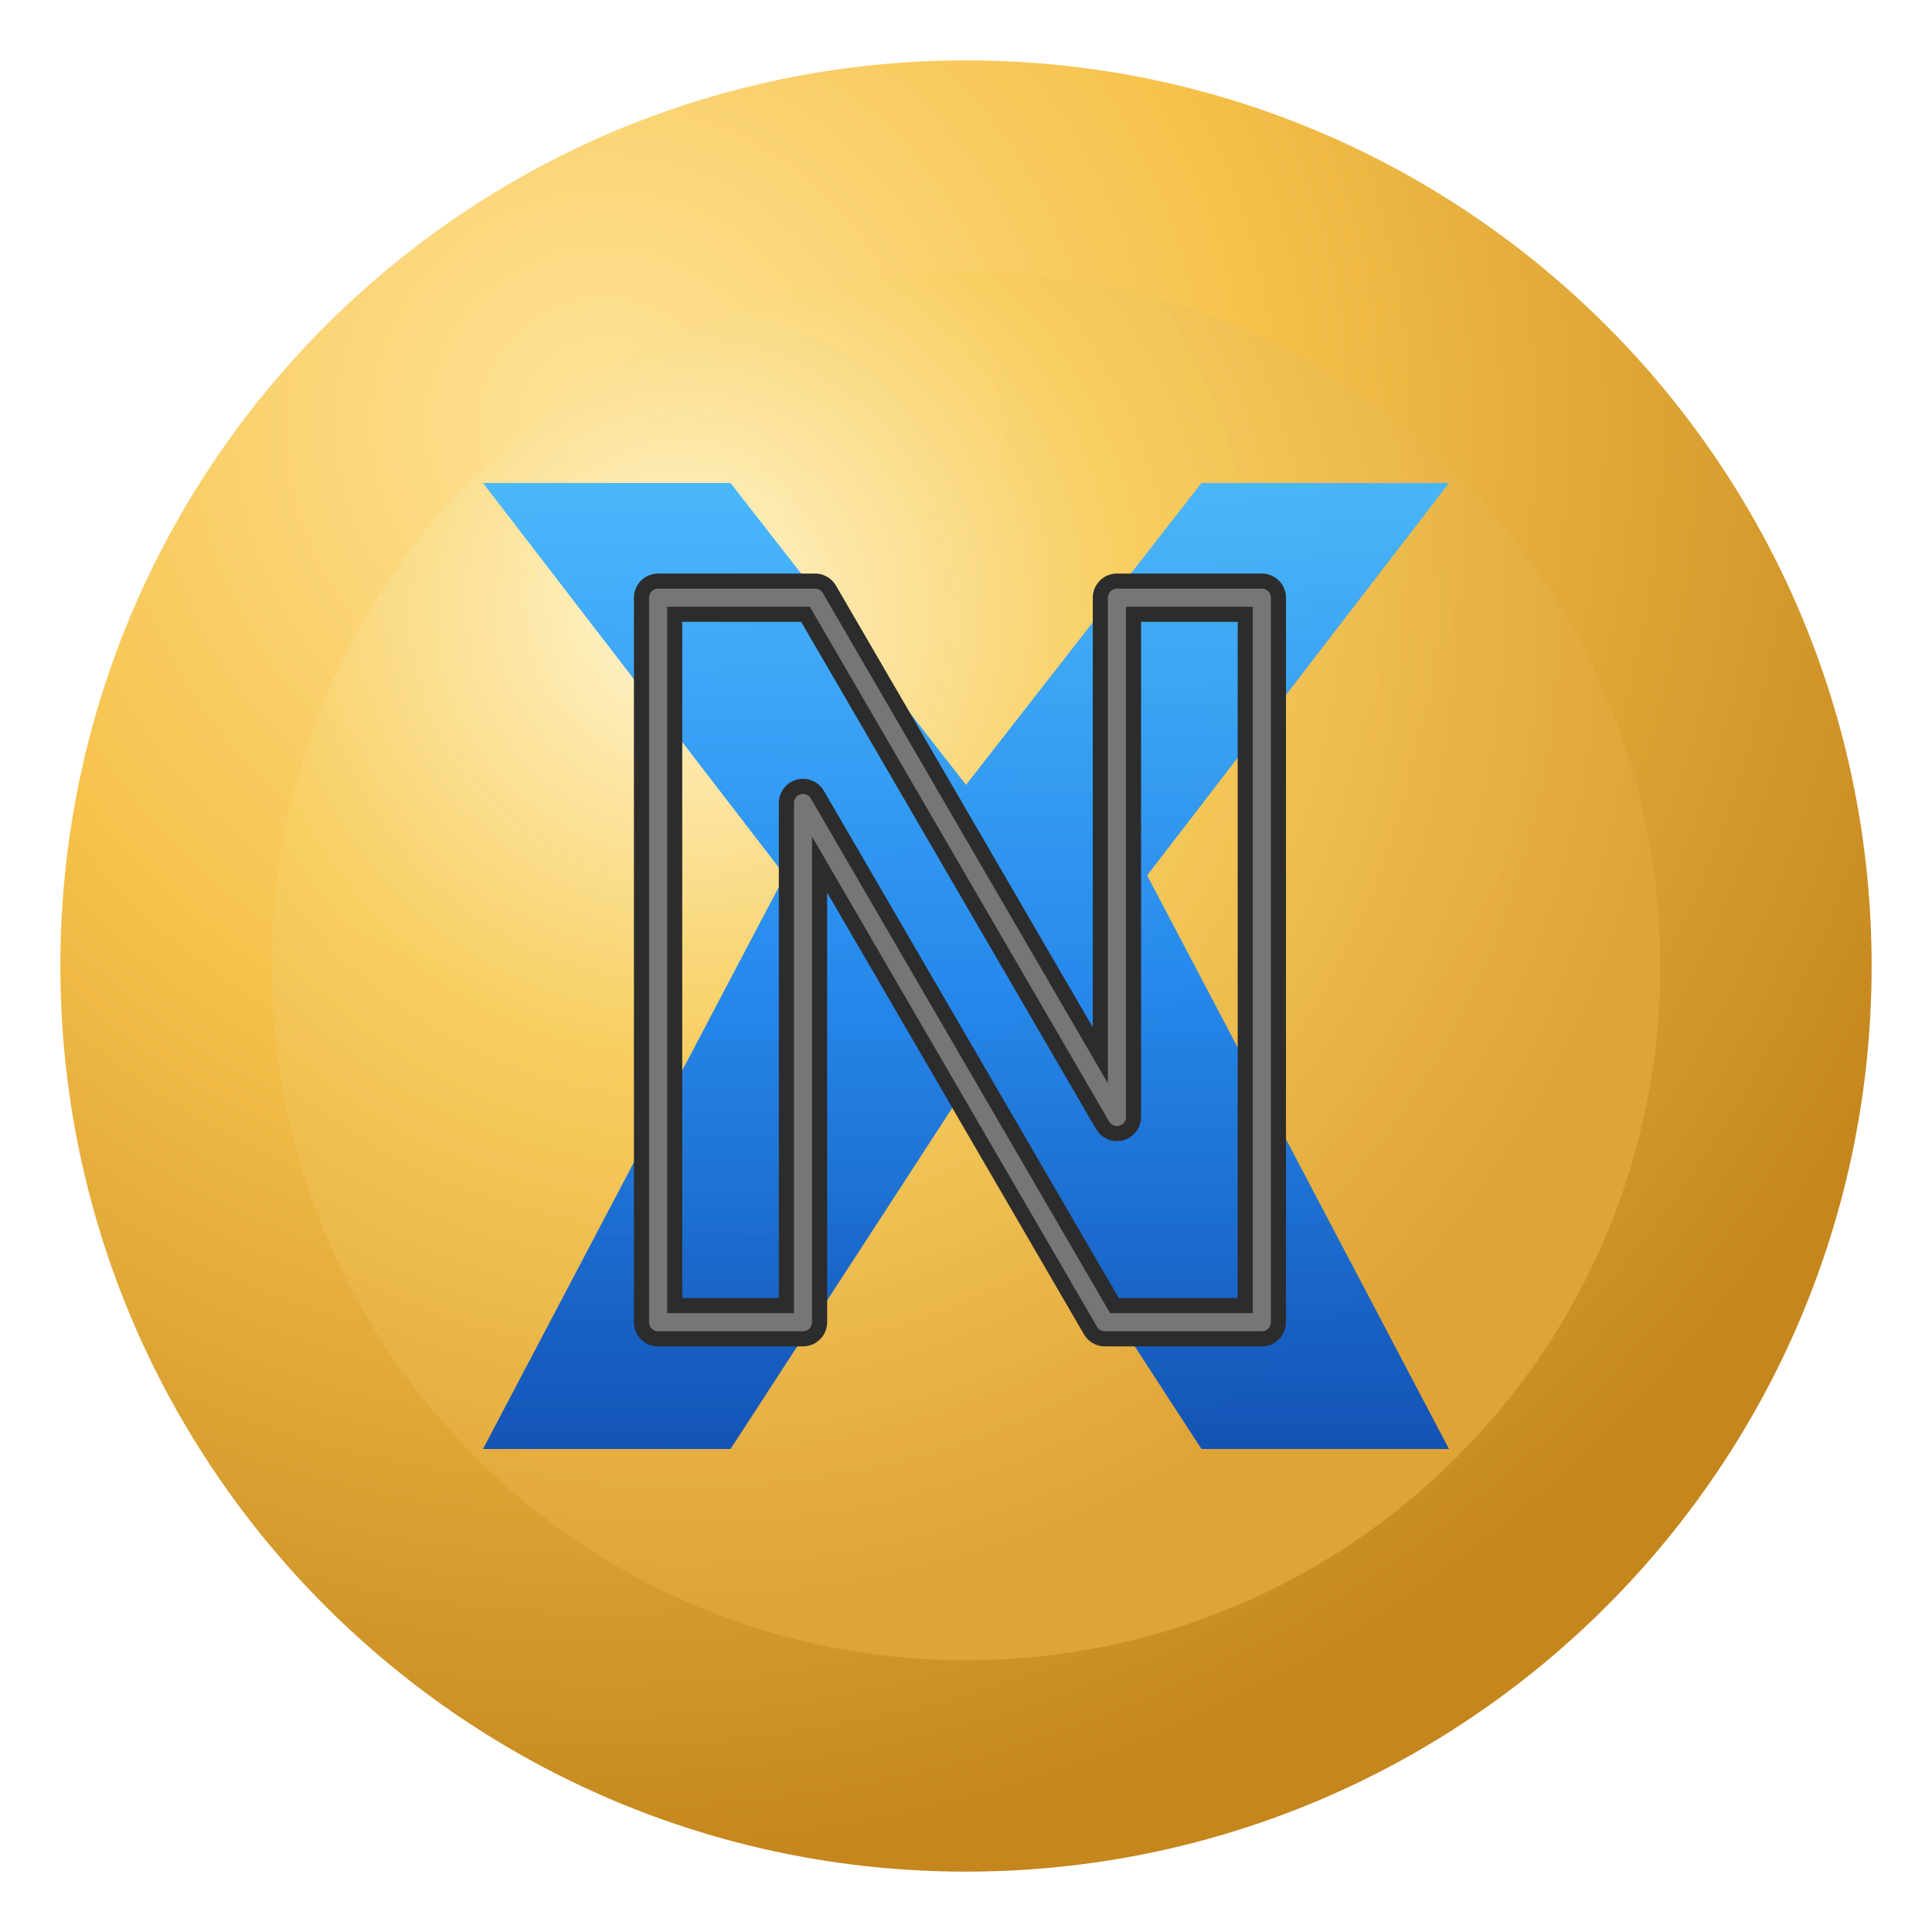
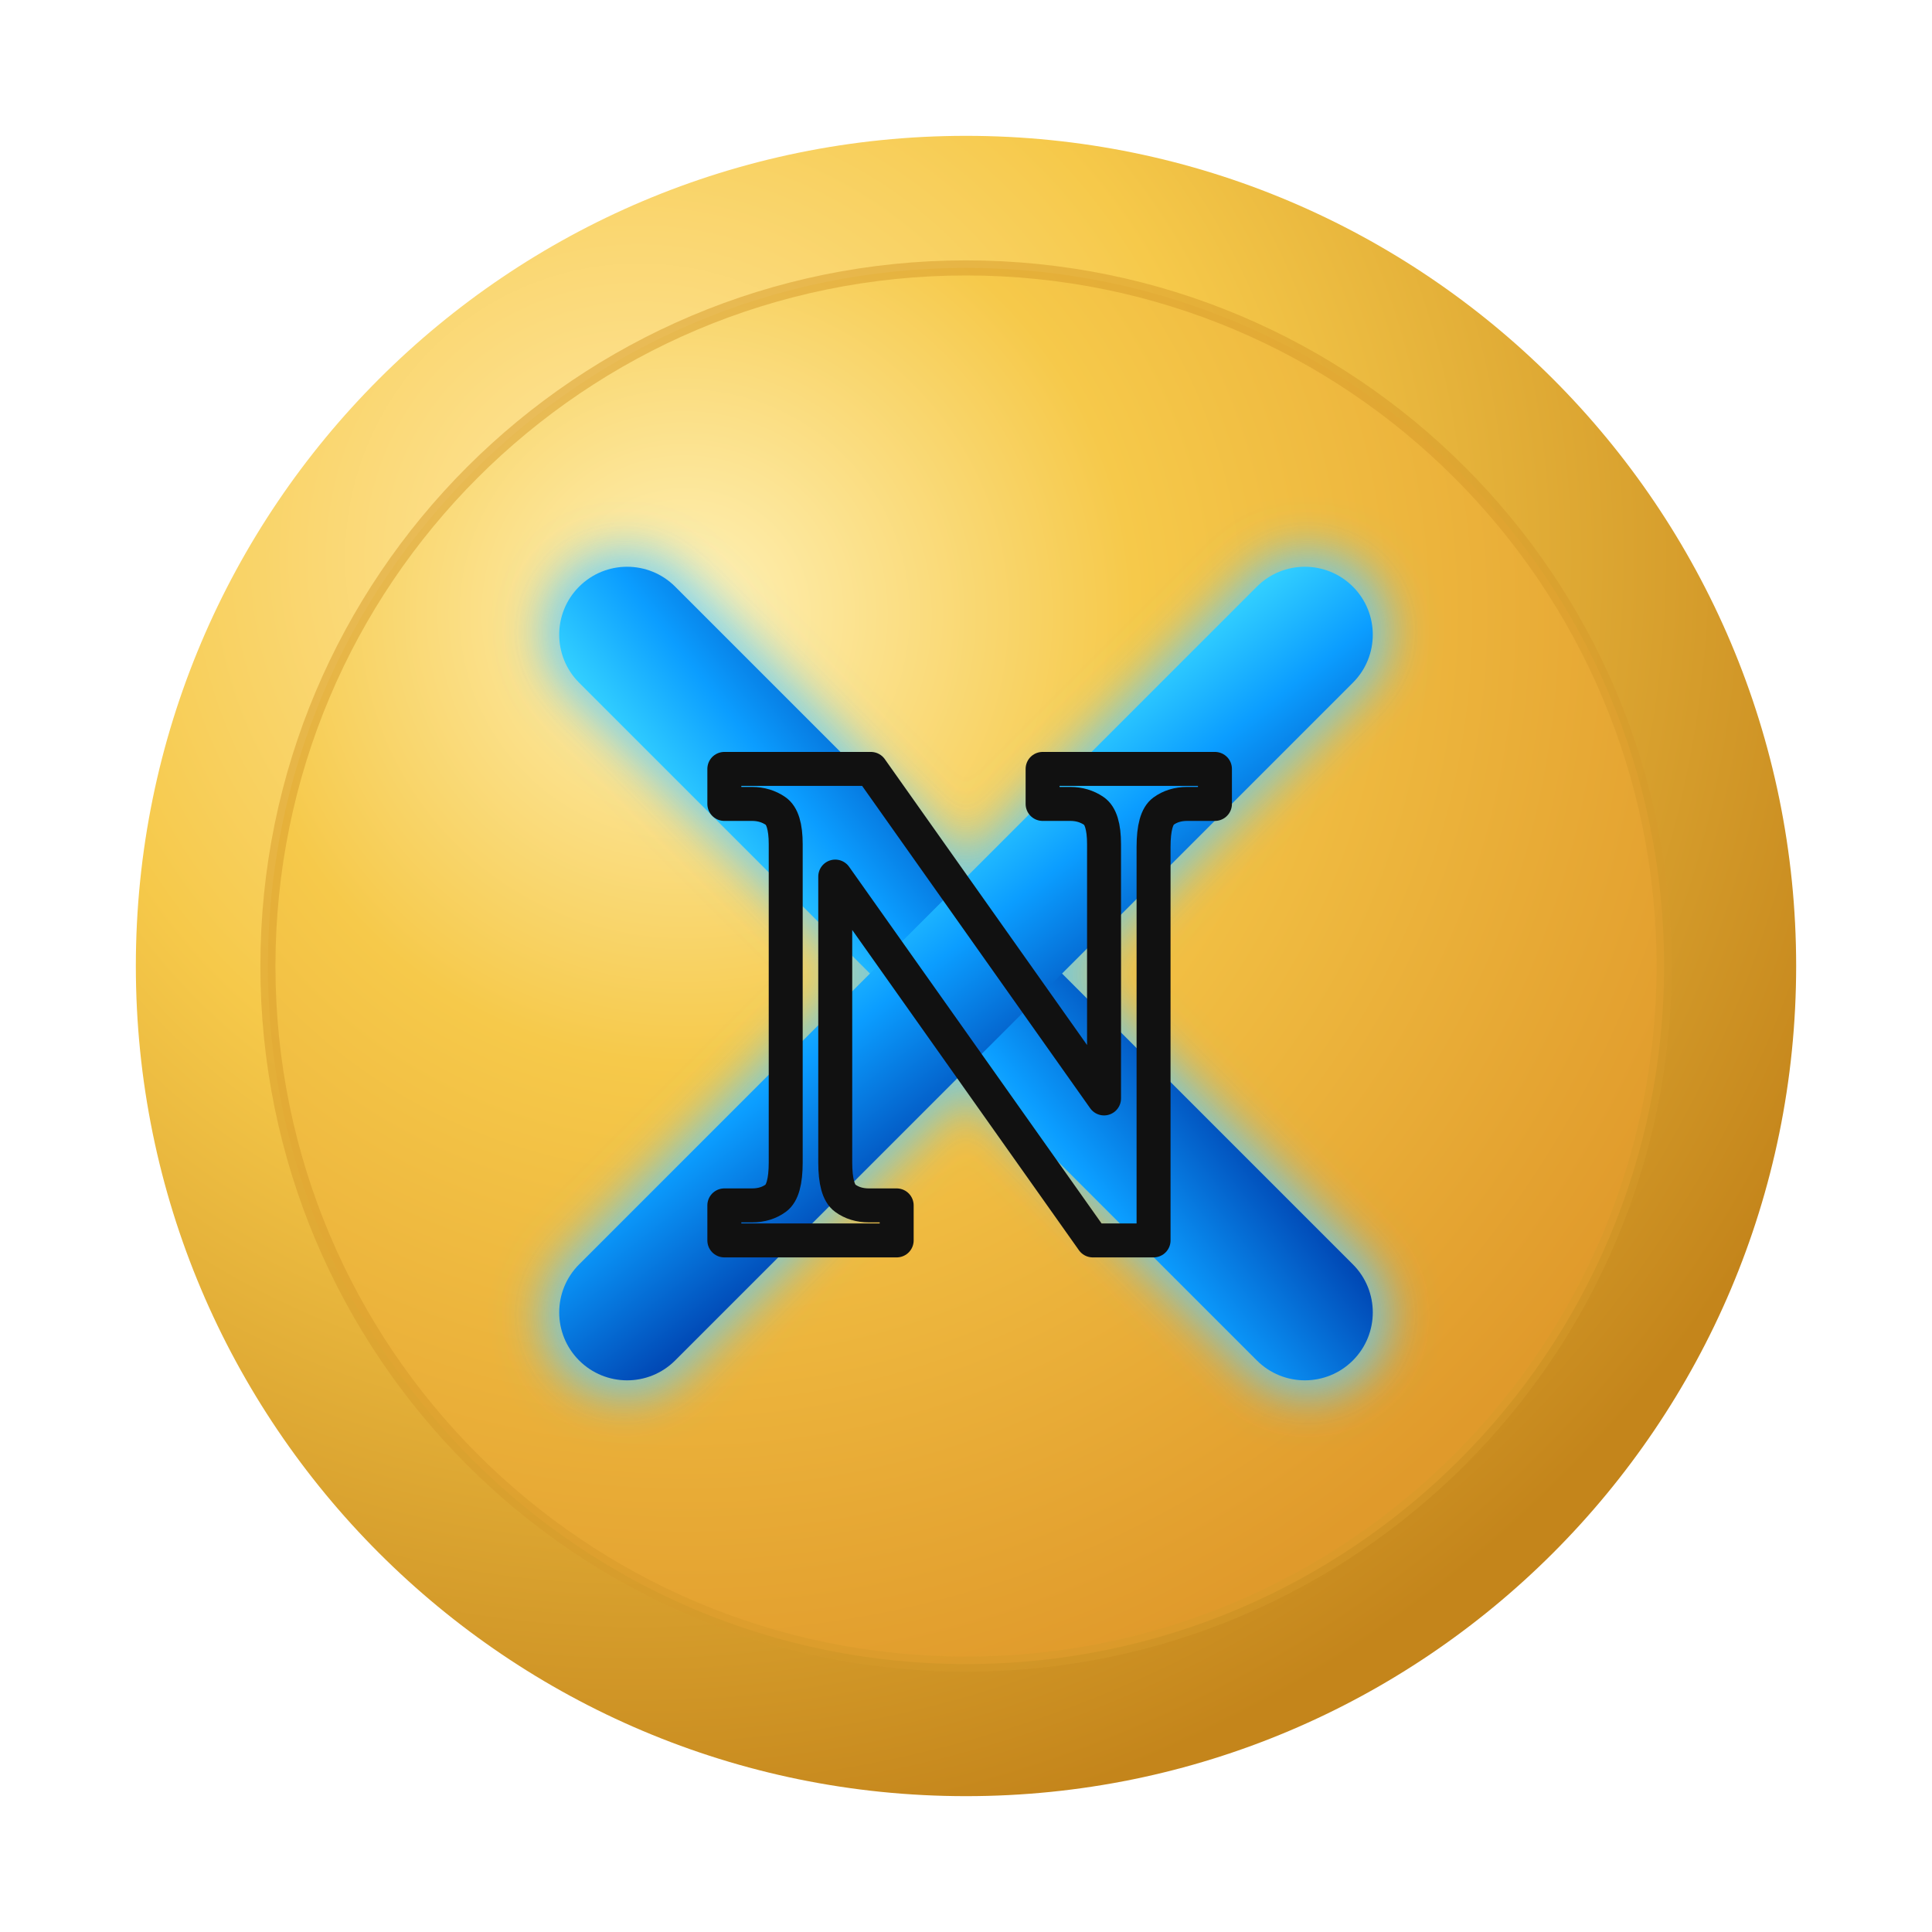
- <svg xmlns="http://www.w3.org/2000/svg" width="32" height="32" viewBox="0 0 32 32">
+ <svg xmlns="http://www.w3.org/2000/svg" width="512" height="512" viewBox="0 0 512 512">
  <defs>
-     <radialGradient id="coinGradient" cx="30%" cy="20%" r="80%">
-       <stop offset="0%" stop-color="#ffe49a" />
-       <stop offset="45%" stop-color="#f6c24b" />
-       <stop offset="100%" stop-color="#c4861d" />
+     <radialGradient id="goldOuter" cx="30%" cy="25%" r="80%">
+       <stop offset="0%" stop-color="#ffe8a3" />
+       <stop offset="45%" stop-color="#f6c94a" />
+       <stop offset="100%" stop-color="#c4851b" />
    </radialGradient>
-     <radialGradient id="innerGlow" cx="30%" cy="25%" r="70%">
-       <stop offset="0%" stop-color="#fff7d5" stop-opacity="0.95" />
-       <stop offset="45%" stop-color="#f8cf62" stop-opacity="0.9" />
-       <stop offset="100%" stop-color="#e0a437" stop-opacity="0.95" />
+     <radialGradient id="goldInner" cx="30%" cy="25%" r="80%">
+       <stop offset="0%" stop-color="#fff2ba" />
+       <stop offset="40%" stop-color="#f6c94a" />
+       <stop offset="100%" stop-color="#e09a2b" />
    </radialGradient>
-     <linearGradient id="XGradient" x1="0" y1="0" x2="0" y2="1">
-       <stop offset="0%" stop-color="#44b6ff" />
-       <stop offset="50%" stop-color="#1e88f3" />
-       <stop offset="100%" stop-color="#0b4fba" />
+     <linearGradient id="techBlue" x1="0%" y1="0%" x2="100%" y2="100%">
+       <stop offset="0%" stop-color="#35d3ff" />
+       <stop offset="40%" stop-color="#0b9dff" />
+       <stop offset="100%" stop-color="#0043b0" />
    </linearGradient>
+     <filter id="xGlow" x="-50%" y="-50%" width="200%" height="200%">
+       <feGaussianBlur in="SourceGraphic" stdDeviation="6" result="blur" />
+       <feColorMatrix in="blur" type="matrix" values="0 0 0 0 0.1                 0 0 0 0 0.6                 0 0 0 0 1                 0 0 0 0.9 0" result="blueGlow" />
+       <feMerge>
+         <feMergeNode in="blueGlow" />
+       </feMerge>
+     </filter>
  </defs>
-   <circle cx="16" cy="16" r="15" fill="url(#coinGradient)" />
-   <circle cx="16" cy="16" r="11.5" fill="url(#innerGlow)" />
-   <path d="M8,8 L12.1,8 L16,13 L19.9,8 L24,8 L19,14.5             L24,24 L19.9,24 L16,18 L12.1,24 L8,24             L13,14.5 Z" fill="url(#XGradient)" opacity="0.96" />
-   <path d="M10.9 21.9 V9.9 H13.5 L18.5 18.5 V9.9 H20.9 V21.9 H18.3            L13.3 13.3 V21.9 Z" fill="none" stroke="#2c2c2c" stroke-width="0.8" stroke-linejoin="round" />
-   <path d="M10.9 21.9 V9.9 H13.5 L18.5 18.5 V9.9 H20.9 V21.9 H18.3            L13.3 13.3 V21.9 Z" fill="none" stroke="rgba(255,255,255,0.35)" stroke-width="0.3" stroke-linejoin="round" />
+   <circle cx="256" cy="256" r="220" fill="url(#goldOuter)" />
+   <circle cx="256" cy="256" r="185" fill="url(#goldInner)" />
+   <circle cx="256" cy="256" r="185" fill="none" stroke="#d69a2a" stroke-width="4" opacity="0.5" />
+   <g transform="translate(256 258)">
+     <g filter="url(#xGlow)" opacity="0.85">
+       <rect x="-22" y="-150" width="44" height="300" rx="22" transform="rotate(-45)" fill="url(#techBlue)" />
+       <rect x="-22" y="-150" width="44" height="300" rx="22" transform="rotate(45)" fill="url(#techBlue)" />
+     </g>
+     <g>
+       <rect x="-18" y="-145" width="36" height="290" rx="18" transform="rotate(-45)" fill="url(#techBlue)" />
+       <rect x="-18" y="-145" width="36" height="290" rx="18" transform="rotate(45)" fill="url(#techBlue)" />
+     </g>
+   </g>
+   <text x="256" y="268" text-anchor="middle" dominant-baseline="middle" font-family="serif" font-weight="700" font-size="175" fill="none" stroke="#111111" stroke-width="9" stroke-linejoin="round" stroke-linecap="round">
+     N
+   </text>
</svg>
